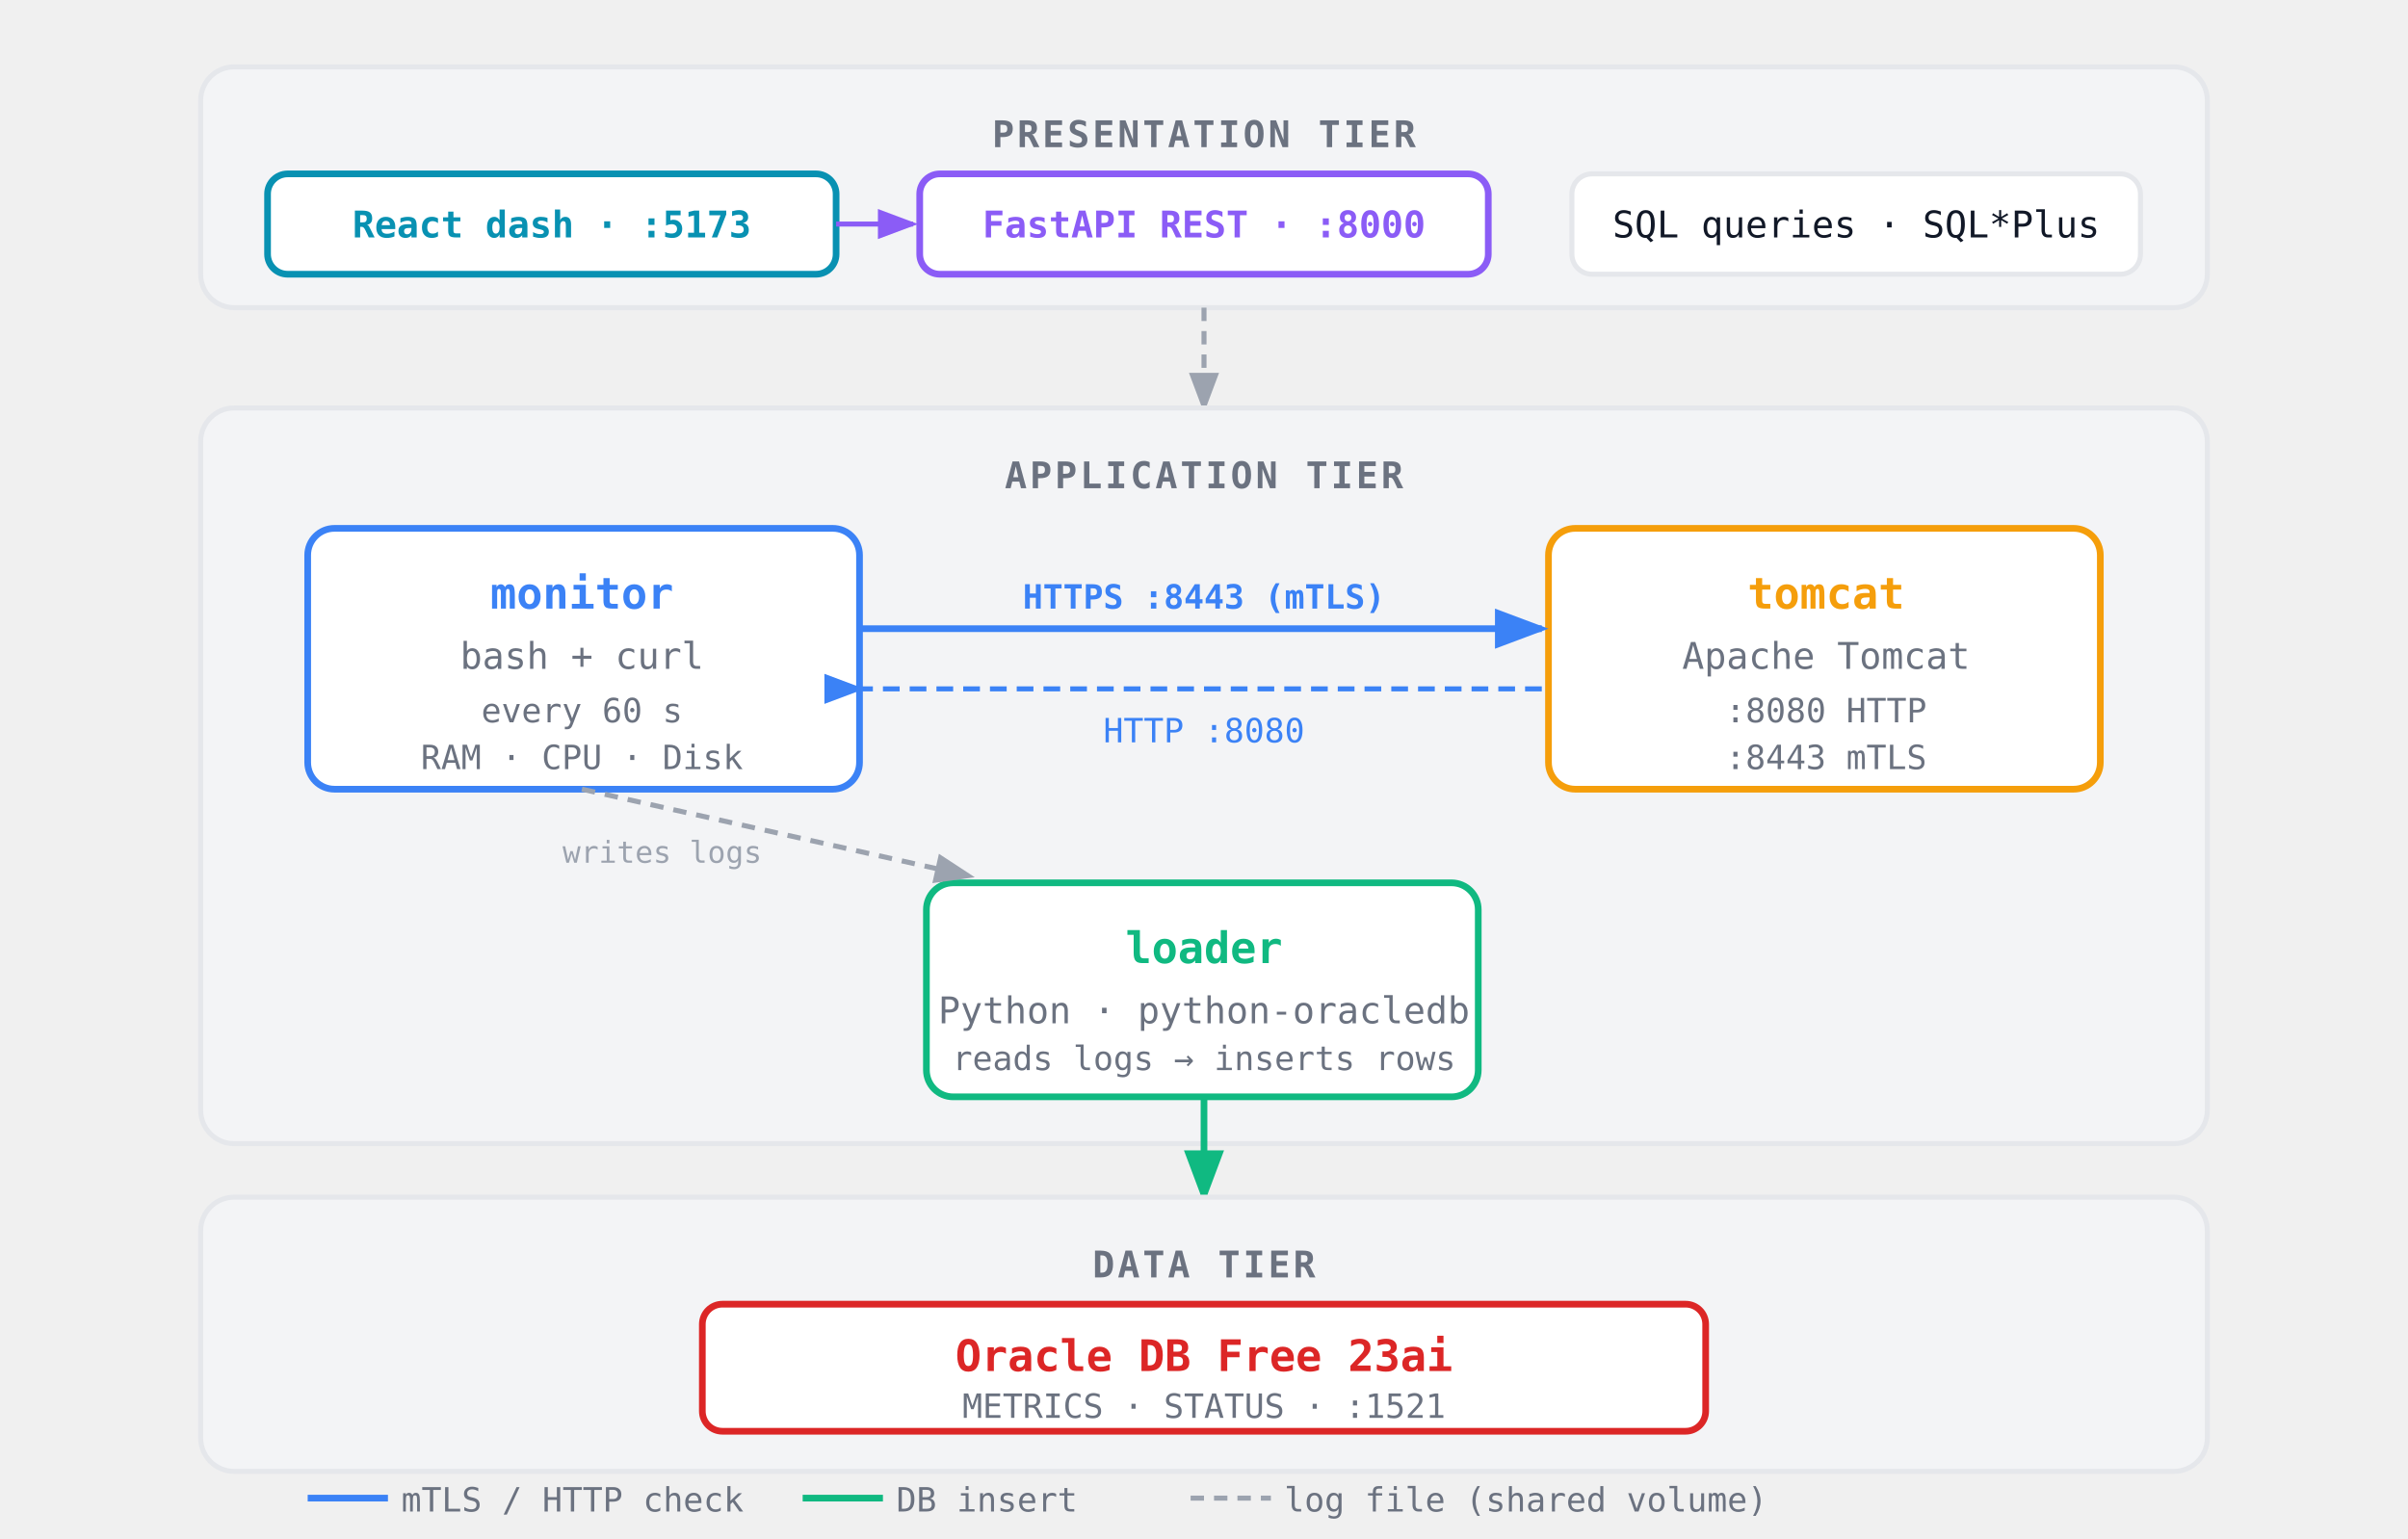
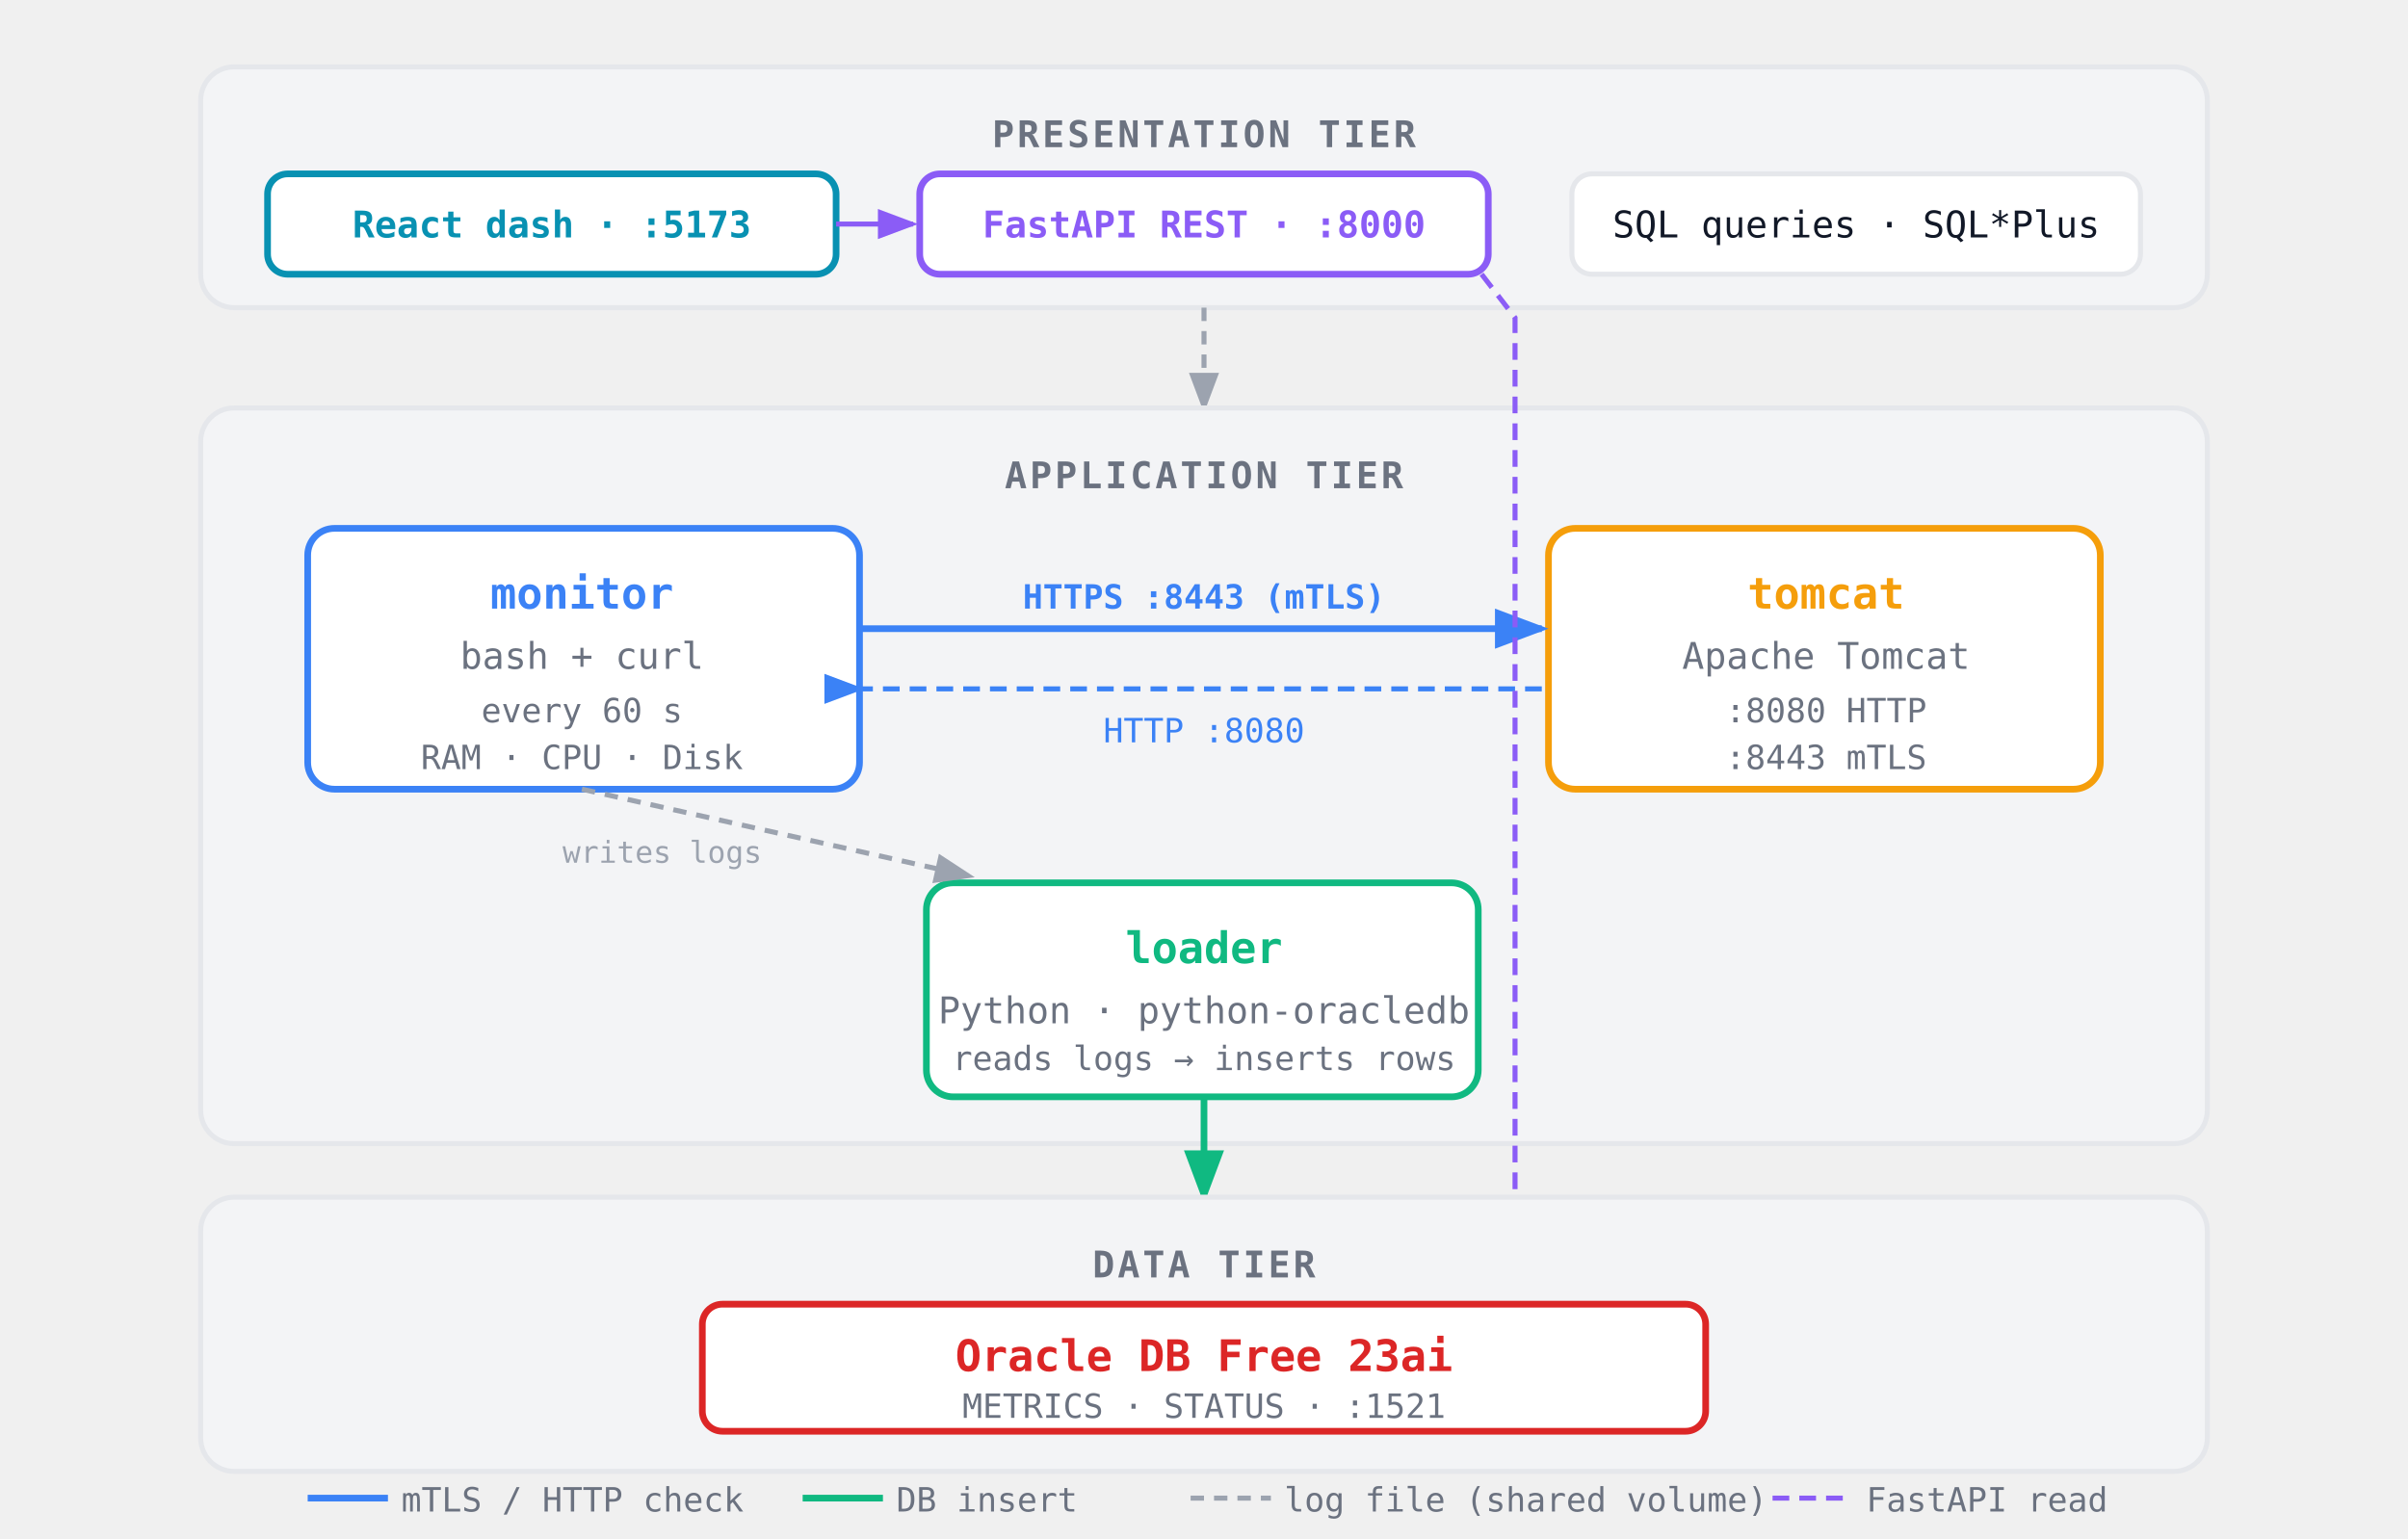
<svg xmlns="http://www.w3.org/2000/svg" viewBox="0 0 720 460" role="img" font-family="ui-monospace, 'Cascadia Code', 'Source Code Pro', monospace">
  <defs>
    <marker id="arrowhead" markerWidth="8" markerHeight="6" refX="7" refY="3" orient="auto">
      <polygon points="0 0, 8 3, 0 6" fill="#9ca3af" />
    </marker>
    <marker id="arrowhead-blue" markerWidth="8" markerHeight="6" refX="7" refY="3" orient="auto">
      <polygon points="0 0, 8 3, 0 6" fill="#3b82f6" />
    </marker>
    <marker id="arrowhead-green" markerWidth="8" markerHeight="6" refX="7" refY="3" orient="auto">
      <polygon points="0 0, 8 3, 0 6" fill="#10b981" />
    </marker>
    <marker id="arrowhead-rev" markerWidth="8" markerHeight="6" refX="1" refY="3" orient="auto">
      <polygon points="8 0, 0 3, 8 6" fill="#3b82f6" />
    </marker>
    <marker id="arrowhead-purple" markerWidth="8" markerHeight="6" refX="7" refY="3" orient="auto">
      <polygon points="0 0, 8 3, 0 6" fill="#8b5cf6" />
    </marker>
  </defs>
  <rect x="60" y="20" width="600" height="72" rx="10" fill="#f3f4f6" stroke="#e5e7eb" stroke-width="1.5" />
  <text x="360" y="44" text-anchor="middle" font-size="11" font-weight="600" fill="#6b7280" letter-spacing="0.08em">PRESENTATION TIER</text>
  <rect x="80" y="52" width="170" height="30" rx="6" fill="#ffffff" stroke="#0891b2" stroke-width="2" />
  <text x="165" y="71" text-anchor="middle" font-size="11" font-weight="700" fill="#0891b2">React dash · :5173</text>
  <rect x="275" y="52" width="170" height="30" rx="6" fill="#ffffff" stroke="#8b5cf6" stroke-width="2" />
  <text x="360" y="71" text-anchor="middle" font-size="11" font-weight="700" fill="#8b5cf6">FastAPI REST · :8000</text>
  <rect x="470" y="52" width="170" height="30" rx="6" fill="#ffffff" stroke="#e5e7eb" stroke-width="1.5" />
  <text x="555" y="71" text-anchor="middle" font-size="11" fill="#111827">SQL queries · SQL*Plus</text>
  <line x1="250" y1="67" x2="273" y2="67" stroke="#8b5cf6" stroke-width="1.5" marker-end="url(#arrowhead-purple)" />
  <line x1="360" y1="92" x2="360" y2="122" stroke="#9ca3af" stroke-width="1.5" stroke-dasharray="4,3" marker-end="url(#arrowhead)" />
  <rect x="60" y="122" width="600" height="220" rx="10" fill="#f3f4f6" stroke="#e5e7eb" stroke-width="1.5" />
  <text x="360" y="146" text-anchor="middle" font-size="11" font-weight="600" fill="#6b7280" letter-spacing="0.08em">APPLICATION TIER</text>
  <rect x="92" y="158" width="165" height="78" rx="8" fill="#ffffff" stroke="#3b82f6" stroke-width="2" />
  <text x="174" y="182" text-anchor="middle" font-size="13" font-weight="700" fill="#3b82f6">monitor</text>
  <text x="174" y="200" text-anchor="middle" font-size="11" fill="#6b7280">bash + curl</text>
  <text x="174" y="216" text-anchor="middle" font-size="10" fill="#6b7280">every 60 s</text>
  <text x="174" y="230" text-anchor="middle" font-size="10" fill="#6b7280">RAM · CPU · Disk</text>
  <rect x="463" y="158" width="165" height="78" rx="8" fill="#ffffff" stroke="#f59e0b" stroke-width="2" />
  <text x="546" y="182" text-anchor="middle" font-size="13" font-weight="700" fill="#f59e0b">tomcat</text>
  <text x="546" y="200" text-anchor="middle" font-size="11" fill="#6b7280">Apache Tomcat</text>
  <text x="546" y="216" text-anchor="middle" font-size="10" fill="#6b7280">:8080 HTTP</text>
  <text x="546" y="230" text-anchor="middle" font-size="10" fill="#6b7280">:8443 mTLS</text>
  <line x1="257" y1="188" x2="461" y2="188" stroke="#3b82f6" stroke-width="2" marker-end="url(#arrowhead-blue)" />
  <text x="360" y="182" text-anchor="middle" font-size="10" fill="#3b82f6" font-weight="600">HTTPS :8443 (mTLS)</text>
  <line x1="461" y1="206" x2="257" y2="206" stroke="#3b82f6" stroke-width="1.5" stroke-dasharray="5,3" marker-end="url(#arrowhead-rev)" />
  <text x="360" y="222" text-anchor="middle" font-size="10" fill="#3b82f6">HTTP :8080</text>
  <rect x="277" y="264" width="165" height="64" rx="8" fill="#ffffff" stroke="#10b981" stroke-width="2" />
  <text x="360" y="288" text-anchor="middle" font-size="13" font-weight="700" fill="#10b981">loader</text>
  <text x="360" y="306" text-anchor="middle" font-size="11" fill="#6b7280">Python · python-oracledb</text>
  <text x="360" y="320" text-anchor="middle" font-size="10" fill="#6b7280">reads logs → inserts rows</text>
  <line x1="174" y1="236" x2="290" y2="262" stroke="#9ca3af" stroke-width="1.5" stroke-dasharray="4,3" marker-end="url(#arrowhead)" />
  <text x="198" y="258" text-anchor="middle" font-size="9" fill="#9ca3af">writes logs</text>
+   <polyline points="443,82 453,95 453,386" fill="none" stroke="#8b5cf6" stroke-width="1.5" stroke-dasharray="5,3" marker-end="url(#arrowhead-purple)" />
  <line x1="360" y1="328" x2="360" y2="358" stroke="#10b981" stroke-width="2" marker-end="url(#arrowhead-green)" />
  <rect x="60" y="358" width="600" height="82" rx="10" fill="#f3f4f6" stroke="#e5e7eb" stroke-width="1.5" />
  <text x="360" y="382" text-anchor="middle" font-size="11" font-weight="600" fill="#6b7280" letter-spacing="0.08em">DATA TIER</text>
  <rect x="210" y="390" width="300" height="38" rx="6" fill="#ffffff" stroke="#dc2626" stroke-width="2" />
  <text x="360" y="410" text-anchor="middle" font-size="13" font-weight="700" fill="#dc2626">Oracle DB Free 23ai</text>
  <text x="360" y="424" text-anchor="middle" font-size="10" fill="#6b7280">METRICS · STATUS · :1521</text>
  <line x1="92" y1="448" x2="116" y2="448" stroke="#3b82f6" stroke-width="2" />
  <text x="120" y="452" font-size="10" fill="#6b7280">mTLS / HTTP check</text>
  <line x1="240" y1="448" x2="264" y2="448" stroke="#10b981" stroke-width="2" />
  <text x="268" y="452" font-size="10" fill="#6b7280">DB insert</text>
  <line x1="356" y1="448" x2="380" y2="448" stroke="#9ca3af" stroke-width="1.5" stroke-dasharray="4,3" />
  <text x="384" y="452" font-size="10" fill="#6b7280">log file (shared volume)</text>
+   <line x1="530" y1="448" x2="554" y2="448" stroke="#8b5cf6" stroke-width="1.5" stroke-dasharray="5,3" />
+   <text x="558" y="452" font-size="10" fill="#6b7280">FastAPI read</text>
</svg>
